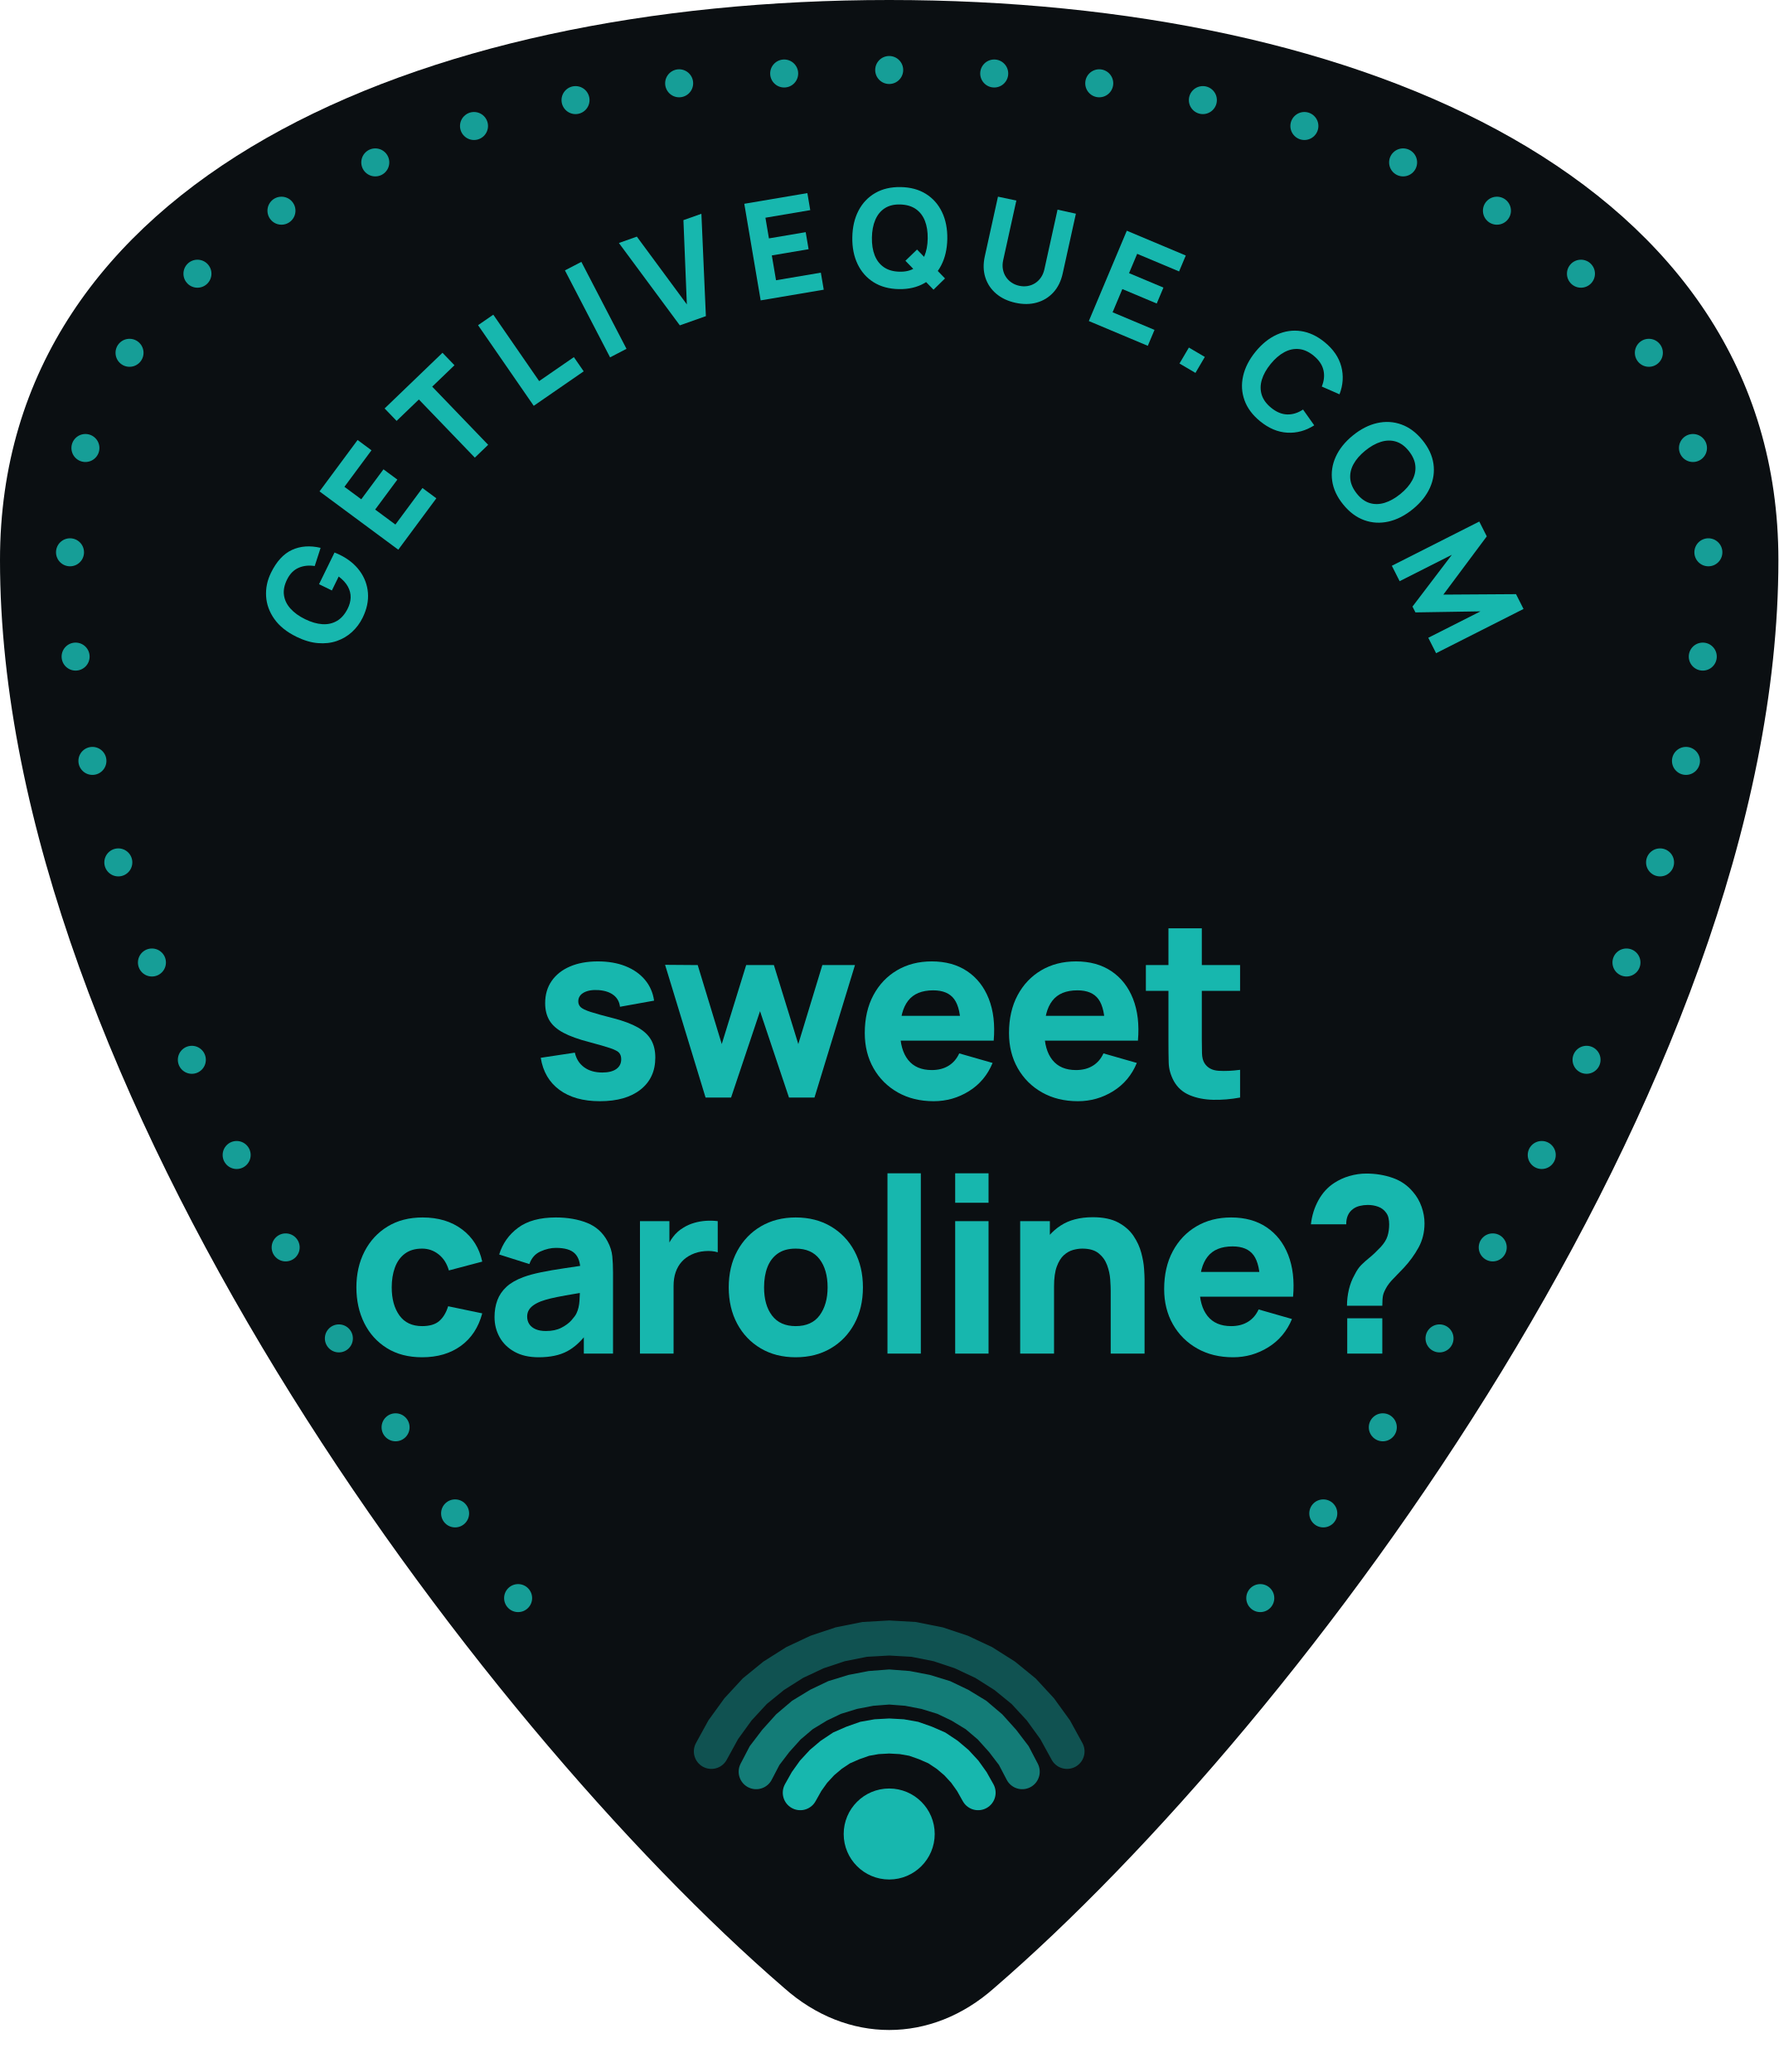
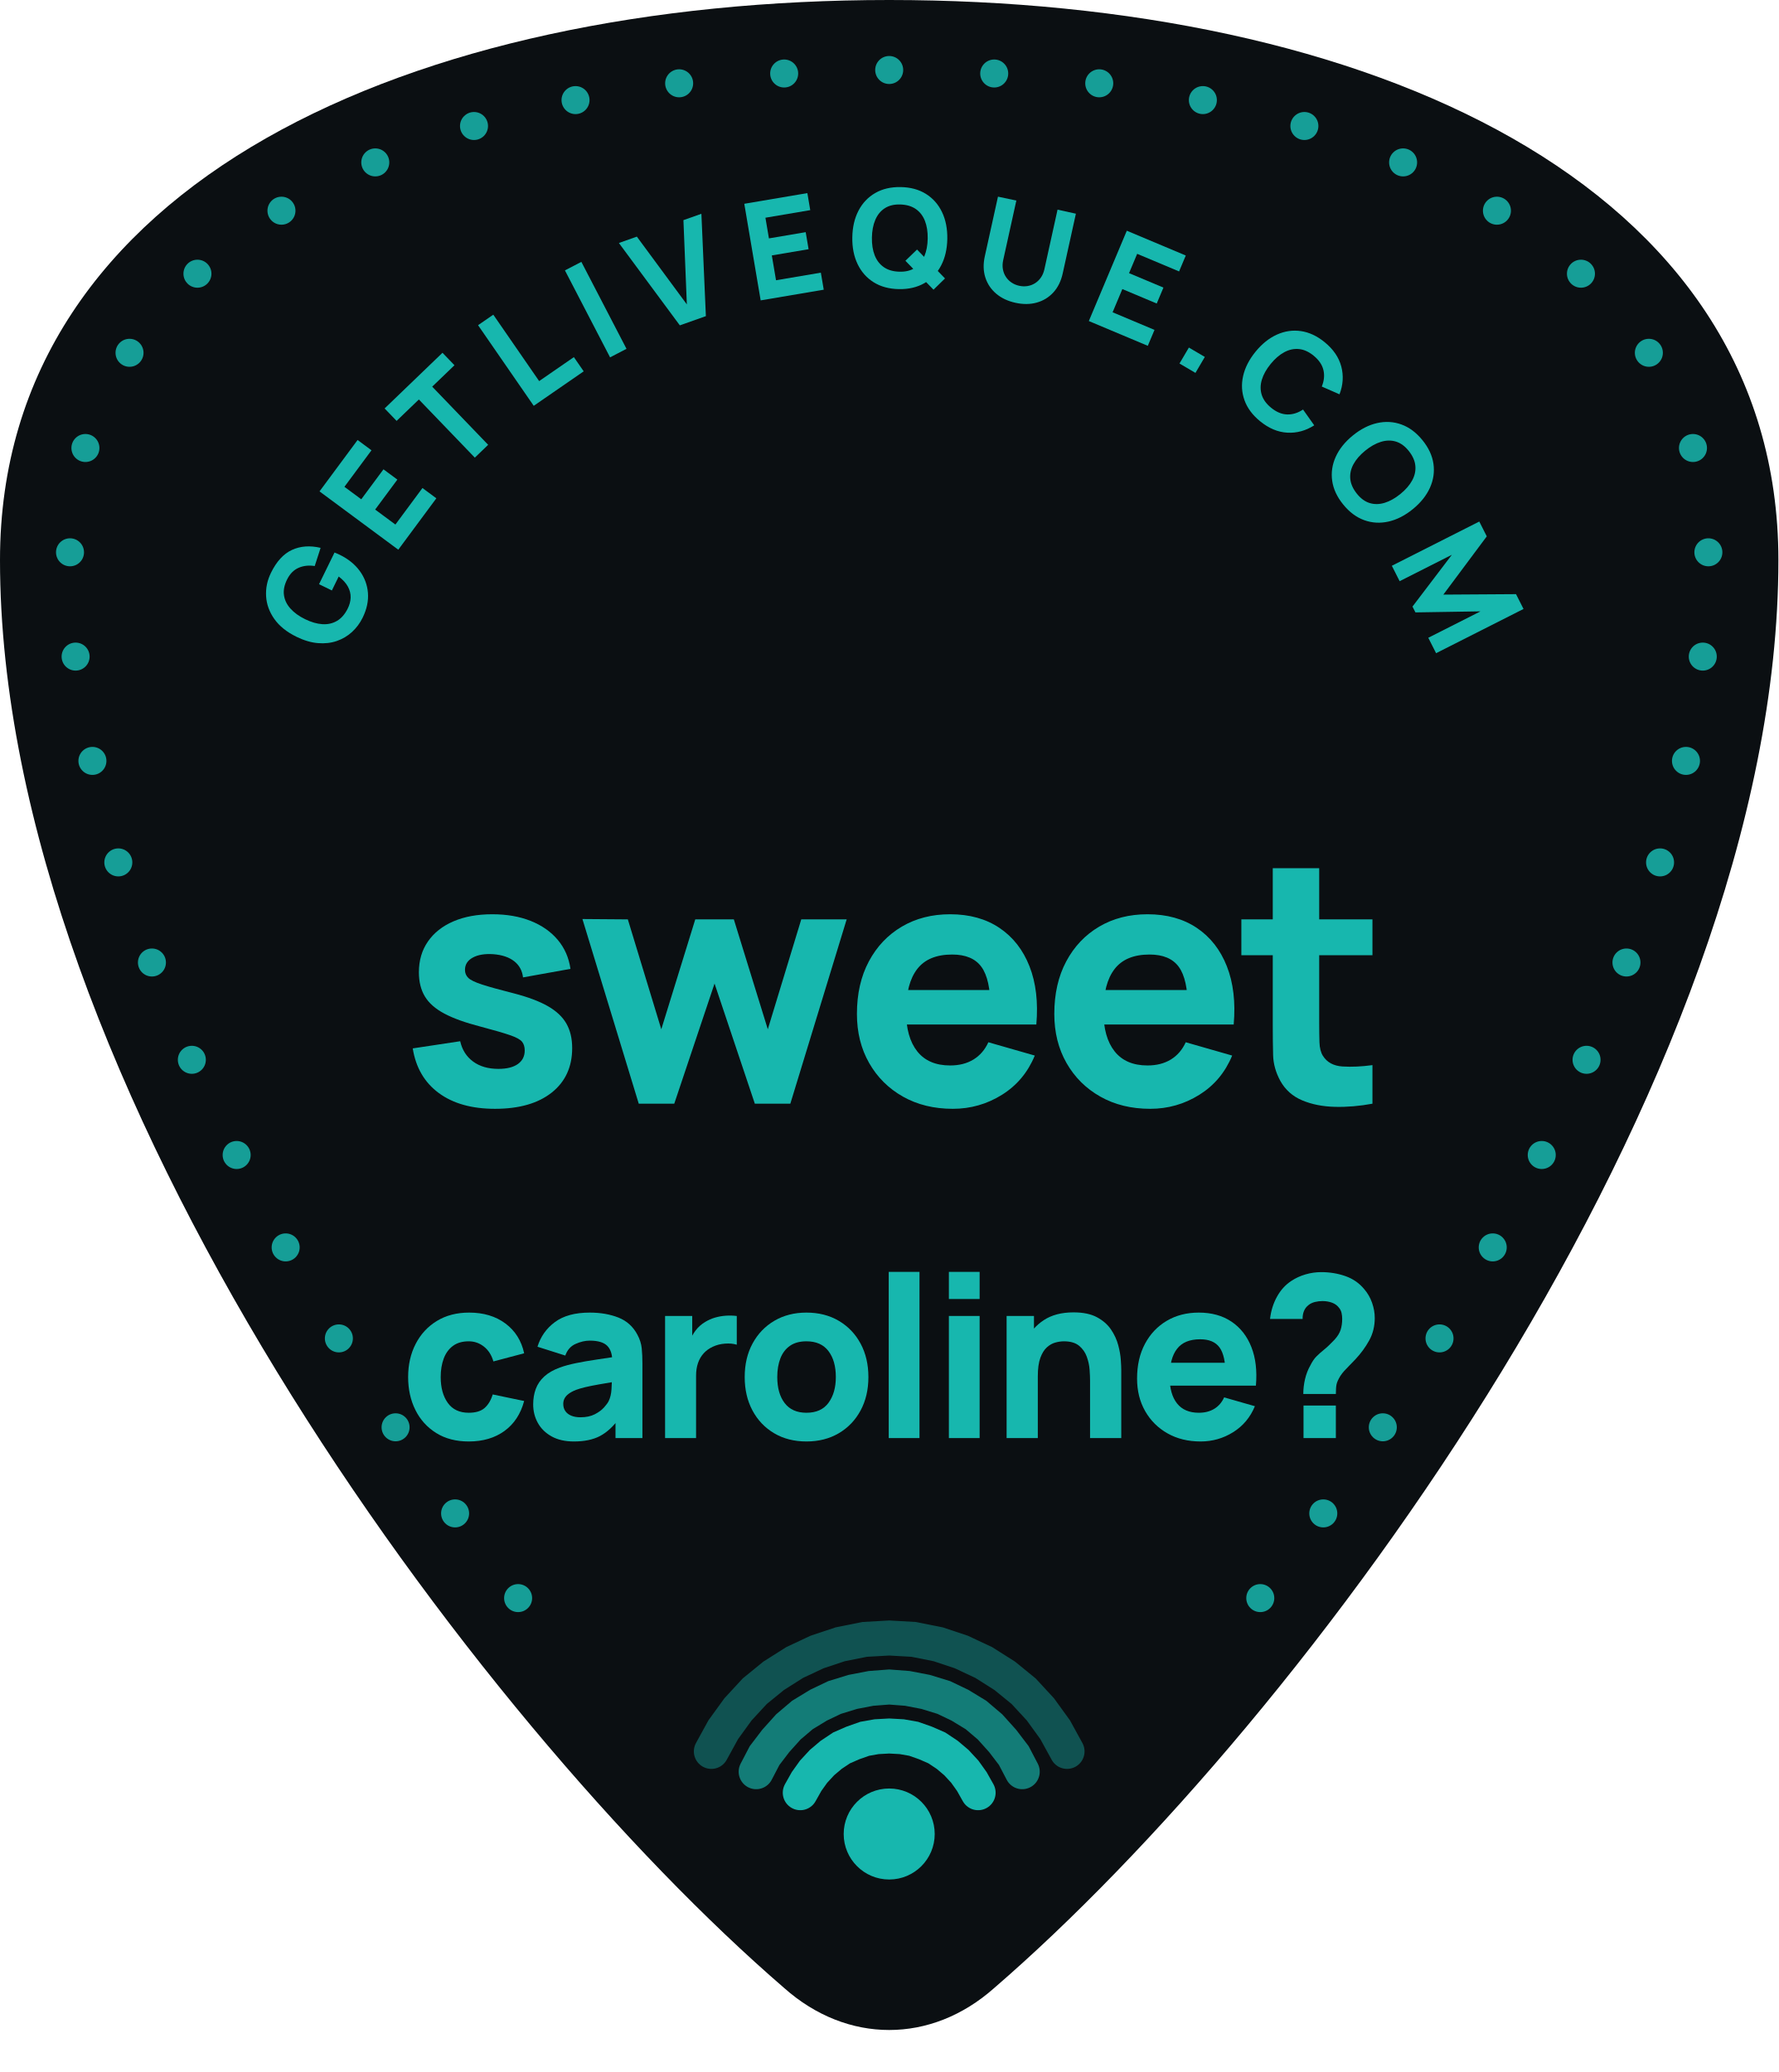
<svg xmlns="http://www.w3.org/2000/svg" viewBox="0 0 25.4 29.6" width="25.4mm" height="29.6mm">
  <defs>
    <clipPath id="pk">
      <path d="M 12.7 0.0 C 19.5 0.0 25.4 2.6 25.4 8.0 C 25.4 15.5 18.6 24.6 14.2 28.4 C 13.3 29.2 12.1 29.2 11.2 28.4 C 6.8 24.6 0.0 15.5 0.0 8.0 C 0.0 2.6 5.9 0.0 12.7 0.0 Z" />
    </clipPath>
  </defs>
  <path d="M 12.7 0.0 C 19.5 0.0 25.4 2.6 25.4 8.0 C 25.4 15.5 18.6 24.6 14.2 28.4 C 13.3 29.2 12.1 29.2 11.2 28.4 C 6.8 24.6 0.0 15.5 0.0 8.0 C 0.0 2.6 5.9 0.0 12.7 0.0 Z" fill="#0B0F12" />
  <g clip-path="url(#pk)">
    <circle cx="12.70" cy="1.00" r="0.2" fill="#17B7AE" opacity="0.85" />
    <circle cx="14.20" cy="1.05" r="0.2" fill="#17B7AE" opacity="0.85" />
    <circle cx="15.70" cy="1.19" r="0.2" fill="#17B7AE" opacity="0.85" />
    <circle cx="17.18" cy="1.43" r="0.2" fill="#17B7AE" opacity="0.85" />
    <circle cx="18.63" cy="1.80" r="0.2" fill="#17B7AE" opacity="0.85" />
    <circle cx="20.04" cy="2.32" r="0.2" fill="#17B7AE" opacity="0.85" />
    <circle cx="21.38" cy="3.01" r="0.2" fill="#17B7AE" opacity="0.85" />
    <circle cx="22.58" cy="3.91" r="0.2" fill="#17B7AE" opacity="0.85" />
    <circle cx="23.55" cy="5.04" r="0.2" fill="#17B7AE" opacity="0.85" />
    <circle cx="24.18" cy="6.40" r="0.2" fill="#17B7AE" opacity="0.85" />
    <circle cx="24.40" cy="7.89" r="0.2" fill="#17B7AE" opacity="0.85" />
    <circle cx="24.32" cy="9.38" r="0.2" fill="#17B7AE" opacity="0.85" />
    <circle cx="24.08" cy="10.87" r="0.2" fill="#17B7AE" opacity="0.85" />
    <circle cx="23.71" cy="12.32" r="0.2" fill="#17B7AE" opacity="0.85" />
    <circle cx="23.23" cy="13.75" r="0.2" fill="#17B7AE" opacity="0.85" />
    <circle cx="22.66" cy="15.14" r="0.2" fill="#17B7AE" opacity="0.85" />
    <circle cx="22.02" cy="16.50" r="0.2" fill="#17B7AE" opacity="0.85" />
    <circle cx="21.32" cy="17.82" r="0.2" fill="#17B7AE" opacity="0.85" />
    <circle cx="20.56" cy="19.12" r="0.2" fill="#17B7AE" opacity="0.85" />
    <circle cx="19.75" cy="20.39" r="0.2" fill="#17B7AE" opacity="0.85" />
    <circle cx="18.90" cy="21.62" r="0.2" fill="#17B7AE" opacity="0.85" />
    <circle cx="18.00" cy="22.83" r="0.2" fill="#17B7AE" opacity="0.85" />
    <circle cx="7.40" cy="22.83" r="0.2" fill="#17B7AE" opacity="0.85" />
    <circle cx="6.50" cy="21.62" r="0.2" fill="#17B7AE" opacity="0.85" />
    <circle cx="5.65" cy="20.39" r="0.2" fill="#17B7AE" opacity="0.85" />
    <circle cx="4.84" cy="19.12" r="0.2" fill="#17B7AE" opacity="0.85" />
    <circle cx="4.08" cy="17.82" r="0.2" fill="#17B7AE" opacity="0.85" />
    <circle cx="3.38" cy="16.50" r="0.2" fill="#17B7AE" opacity="0.85" />
    <circle cx="2.74" cy="15.14" r="0.2" fill="#17B7AE" opacity="0.85" />
    <circle cx="2.17" cy="13.75" r="0.2" fill="#17B7AE" opacity="0.85" />
    <circle cx="1.69" cy="12.32" r="0.2" fill="#17B7AE" opacity="0.85" />
    <circle cx="1.32" cy="10.87" r="0.2" fill="#17B7AE" opacity="0.85" />
    <circle cx="1.08" cy="9.38" r="0.2" fill="#17B7AE" opacity="0.85" />
    <circle cx="1.00" cy="7.89" r="0.2" fill="#17B7AE" opacity="0.85" />
    <circle cx="1.22" cy="6.40" r="0.2" fill="#17B7AE" opacity="0.85" />
    <circle cx="1.85" cy="5.04" r="0.2" fill="#17B7AE" opacity="0.85" />
    <circle cx="2.82" cy="3.91" r="0.2" fill="#17B7AE" opacity="0.85" />
    <circle cx="4.02" cy="3.01" r="0.2" fill="#17B7AE" opacity="0.85" />
    <circle cx="5.36" cy="2.32" r="0.2" fill="#17B7AE" opacity="0.85" />
    <circle cx="6.77" cy="1.80" r="0.2" fill="#17B7AE" opacity="0.85" />
    <circle cx="8.22" cy="1.43" r="0.2" fill="#17B7AE" opacity="0.85" />
    <circle cx="9.70" cy="1.19" r="0.2" fill="#17B7AE" opacity="0.85" />
    <circle cx="11.20" cy="1.05" r="0.2" fill="#17B7AE" opacity="0.85" />
    <path d="M11.43 25.61 L11.52 25.45 L11.62 25.31 L11.74 25.18 L11.87 25.07 L12.02 24.97 L12.18 24.90 L12.35 24.84 L12.52 24.81 L12.70 24.80 L12.88 24.81 L13.05 24.84 L13.22 24.90 L13.38 24.97 L13.53 25.07 L13.66 25.18 L13.78 25.31 L13.88 25.45 L13.97 25.61" fill="none" stroke="#17B7AE" stroke-width="0.5" stroke-linecap="round" opacity="1.0" />
    <path d="M10.80 25.31 L10.92 25.08 L11.08 24.87 L11.26 24.67 L11.46 24.50 L11.69 24.36 L11.92 24.25 L12.18 24.17 L12.44 24.12 L12.70 24.10 L12.96 24.12 L13.22 24.17 L13.48 24.25 L13.71 24.36 L13.94 24.50 L14.14 24.67 L14.32 24.87 L14.48 25.08 L14.60 25.31" fill="none" stroke="#17B7AE" stroke-width="0.5" stroke-linecap="round" opacity="0.65" />
    <path d="M10.16 25.02 L10.33 24.71 L10.54 24.42 L10.78 24.16 L11.05 23.94 L11.35 23.75 L11.67 23.60 L12.00 23.49 L12.35 23.42 L12.70 23.40 L13.05 23.42 L13.40 23.49 L13.73 23.60 L14.05 23.75 L14.35 23.94 L14.62 24.16 L14.86 24.42 L15.07 24.71 L15.24 25.02" fill="none" stroke="#17B7AE" stroke-width="0.5" stroke-linecap="round" opacity="0.4" />
    <circle cx="12.7" cy="26.2" r="0.65" fill="#17B7AE" />
    <g transform="translate(5.154 8.810) rotate(-63.94)" opacity="1.0">
      <path transform="translate(-0.720 0) scale(0.000972 -0.000972)" d="M740 -30Q604 -30 481.0 18.5Q358 67 263.5 162.0Q169 257 114.5 397.0Q60 537 60 720Q60 959 151.5 1126.5Q243 1294 397.5 1382.0Q552 1470 740 1470Q1018 1470 1177.0 1341.0Q1336 1212 1390 976L1112 936Q1073 1062 984.5 1137.5Q896 1213 758 1214Q621 1216 530.0 1155.0Q439 1094 393.5 982.0Q348 870 348 720Q348 570 393.5 460.0Q439 350 530.0 289.0Q621 228 758 226Q851 224 926.5 258.0Q1002 292 1054.0 365.0Q1106 438 1128 552H900V762H1418Q1420 749 1421.0 716.0Q1422 683 1422 678Q1422 471 1338.0 311.0Q1254 151 1101.0 60.5Q948 -30 740 -30Z" fill="#17B7AE" />
    </g>
    <g transform="translate(5.949 7.501) rotate(-53.48)" opacity="1.0">
      <path transform="translate(-0.574 0) scale(0.000972 -0.000972)" d="M140 0V1440H1080V1186H412V878H960V624H412V254H1080V0Z" fill="#17B7AE" />
    </g>
    <g transform="translate(6.877 6.446) rotate(-43.89)" opacity="1.0">
      <path transform="translate(-0.593 0) scale(0.000972 -0.000972)" d="M474 0V1186H20V1440H1200V1186H746V0Z" fill="#17B7AE" />
    </g>
    <g transform="translate(7.928 5.587) rotate(-34.62)" opacity="1.0">
      <path transform="translate(-0.526 0) scale(0.000972 -0.000972)" d="M160 0V1440H432V254H1052V0Z" fill="#17B7AE" />
    </g>
    <g transform="translate(8.831 5.044) rotate(-27.43)" opacity="1.0">
      <path transform="translate(-0.288 0) scale(0.000972 -0.000972)" d="M160 0V1440H432V0Z" fill="#17B7AE" />
    </g>
    <g transform="translate(9.896 4.582) rotate(-19.50)" opacity="1.0">
      <path transform="translate(-0.635 0) scale(0.000972 -0.000972)" d="M450 0 10 1440H290L650 256L1016 1440H1296L856 0Z" fill="#17B7AE" />
    </g>
    <g transform="translate(11.296 4.218) rotate(-9.62)" opacity="1.0">
      <path transform="translate(-0.574 0) scale(0.000972 -0.000972)" d="M140 0V1440H1080V1186H412V878H960V624H412V254H1080V0Z" fill="#17B7AE" />
    </g>
    <g transform="translate(12.840 4.101) rotate(0.96)" opacity="1.0">
      <path transform="translate(-0.737 0) scale(0.000972 -0.000972)" d="M1266 -30 846 388 1014 556 1432 138ZM758 -30Q542 -30 385.5 64.0Q229 158 144.5 327.0Q60 496 60 720Q60 944 144.5 1113.0Q229 1282 385.5 1376.0Q542 1470 758 1470Q974 1470 1130.5 1376.0Q1287 1282 1371.5 1113.0Q1456 944 1456 720Q1456 496 1371.5 327.0Q1287 158 1130.5 64.0Q974 -30 758 -30ZM758 226Q895 224 986.0 285.0Q1077 346 1122.5 458.0Q1168 570 1168 720Q1168 870 1122.5 980.0Q1077 1090 986.0 1151.0Q895 1212 758 1214Q621 1216 530.0 1155.0Q439 1094 393.5 982.0Q348 870 348 720Q348 570 393.5 460.0Q439 350 530.0 289.0Q621 228 758 226Z" fill="#17B7AE" />
    </g>
    <g transform="translate(14.509 4.297) rotate(12.44)" opacity="1.0">
      <path transform="translate(-0.706 0) scale(0.000972 -0.000972)" d="M726 -30Q552 -30 420.0 40.5Q288 111 214.0 239.0Q140 367 140 540V1438L416 1440V542Q416 471 440.0 413.0Q464 355 506.5 313.0Q549 271 605.5 248.5Q662 226 726 226Q792 226 848.5 249.0Q905 272 947.0 314.0Q989 356 1012.5 414.0Q1036 472 1036 542V1440H1312V540Q1312 367 1238.0 239.0Q1164 111 1032.0 40.5Q900 -30 726 -30Z" fill="#17B7AE" />
    </g>
    <g transform="translate(15.955 4.756) rotate(22.80)" opacity="1.0">
      <path transform="translate(-0.574 0) scale(0.000972 -0.000972)" d="M140 0V1440H1080V1186H412V878H960V624H412V254H1080V0Z" fill="#17B7AE" />
    </g>
    <g transform="translate(16.960 5.260) rotate(30.47)" opacity="1.0">
      <path transform="translate(-0.311 0) scale(0.000972 -0.000972)" d="M184 0V272H456V0Z" fill="#17B7AE" />
    </g>
    <g transform="translate(18.007 5.988) rotate(39.18)" opacity="1.0">
      <path transform="translate(-0.725 0) scale(0.000972 -0.000972)" d="M758 -30Q542 -30 385.5 64.0Q229 158 144.5 327.0Q60 496 60 720Q60 944 144.5 1113.0Q229 1282 385.5 1376.0Q542 1470 758 1470Q1006 1470 1174.5 1347.0Q1343 1224 1412 1014L1138 938Q1098 1069 1003.0 1141.5Q908 1214 758 1214Q621 1214 529.5 1153.0Q438 1092 392.0 981.0Q346 870 346 720Q346 570 392.0 459.0Q438 348 529.5 287.0Q621 226 758 226Q908 226 1003.0 299.0Q1098 372 1138 502L1412 426Q1343 216 1174.5 93.0Q1006 -30 758 -30Z" fill="#17B7AE" />
    </g>
    <g transform="translate(19.208 7.190) rotate(50.79)" opacity="1.0">
      <path transform="translate(-0.737 0) scale(0.000972 -0.000972)" d="M758 -30Q542 -30 385.5 64.0Q229 158 144.5 327.0Q60 496 60 720Q60 944 144.5 1113.0Q229 1282 385.5 1376.0Q542 1470 758 1470Q974 1470 1130.5 1376.0Q1287 1282 1371.5 1113.0Q1456 944 1456 720Q1456 496 1371.5 327.0Q1287 158 1130.5 64.0Q974 -30 758 -30ZM758 226Q895 224 986.0 285.0Q1077 346 1122.5 458.0Q1168 570 1168 720Q1168 870 1122.5 980.0Q1077 1090 986.0 1151.0Q895 1212 758 1214Q621 1216 530.0 1155.0Q439 1094 393.5 982.0Q348 870 348 720Q348 570 393.5 460.0Q439 350 530.0 289.0Q621 228 758 226Z" fill="#17B7AE" />
    </g>
    <g transform="translate(20.195 8.707) rotate(63.16)" opacity="1.0">
      <path transform="translate(-0.836 0) scale(0.000972 -0.000972)" d="M140 0V1440H384L860 484L1336 1440H1580V0H1326V860L908 0H812L394 860V0Z" fill="#17B7AE" />
    </g>
-     <path transform="translate(7.583 15.679) scale(0.001752 -0.001752)" d="M562 -30Q358 -30 232.5 62.5Q107 155 80 324L358 366Q375 290 433.5 247.0Q492 204 582 204Q656 204 696.0 232.5Q736 261 736 312Q736 344 720.0 363.5Q704 383 648.5 402.0Q593 421 476 452Q344 486 265.0 528.0Q186 570 151.0 628.5Q116 687 116 770Q116 874 169.0 950.5Q222 1027 318.5 1068.5Q415 1110 546 1110Q673 1110 771.0 1071.0Q869 1032 929.5 960.0Q990 888 1004 790L726 740Q719 800 674.0 835.0Q629 870 552 876Q477 881 431.5 856.0Q386 831 386 784Q386 756 405.5 737.0Q425 718 486.5 698.0Q548 678 674 646Q797 614 871.5 571.5Q946 529 980.0 469.5Q1014 410 1014 326Q1014 160 894.0 65.0Q774 -30 562 -30Z" fill="#17B7AE" />
-     <path transform="translate(9.429 15.679) scale(0.001752 -0.001752)" d="M370 0 40 1082 306 1080 502 436 701 1080H927L1126 436L1322 1080H1588L1258 0H1050L814 704L578 0Z" fill="#17B7AE" />
-     <path transform="translate(12.211 15.679) scale(0.001752 -0.001752)" d="M642 -30Q476 -30 349.5 41.5Q223 113 151.5 238.5Q80 364 80 526Q80 703 150.0 834.0Q220 965 343.0 1037.5Q466 1110 626 1110Q796 1110 915.0 1030.0Q1034 950 1091.0 805.0Q1148 660 1131 464H862V564Q862 729 809.5 801.5Q757 874 638 874Q499 874 433.5 789.5Q368 705 368 540Q368 389 433.5 306.5Q499 224 626 224Q706 224 763.0 259.0Q820 294 850 360L1122 282Q1061 134 929.5 52.0Q798 -30 642 -30ZM284 464V666H1000V464Z" fill="#17B7AE" />
-     <path transform="translate(14.271 15.679) scale(0.001752 -0.001752)" d="M642 -30Q476 -30 349.5 41.5Q223 113 151.5 238.5Q80 364 80 526Q80 703 150.0 834.0Q220 965 343.0 1037.5Q466 1110 626 1110Q796 1110 915.0 1030.0Q1034 950 1091.0 805.0Q1148 660 1131 464H862V564Q862 729 809.5 801.5Q757 874 638 874Q499 874 433.5 789.5Q368 705 368 540Q368 389 433.5 306.5Q499 224 626 224Q706 224 763.0 259.0Q820 294 850 360L1122 282Q1061 134 929.5 52.0Q798 -30 642 -30ZM284 464V666H1000V464Z" fill="#17B7AE" />
-     <path transform="translate(16.331 15.679) scale(0.001752 -0.001752)" d="M788 0Q676 -21 568.5 -18.5Q461 -16 376.5 19.5Q292 55 248 134Q208 208 206.0 284.5Q204 361 204 458V1380H476V474Q476 411 477.5 360.5Q479 310 498 280Q534 223 613.0 218.0Q692 213 788 226ZM20 870V1080H788V870Z" fill="#17B7AE" />
-     <path transform="translate(4.950 19.337) scale(0.001752 -0.001752)" d="M616 -30Q448 -30 328.0 45.0Q208 120 144.0 249.0Q80 378 80 540Q80 704 146.5 833.0Q213 962 334.0 1036.0Q455 1110 620 1110Q811 1110 940.5 1013.5Q1070 917 1106 750L834 678Q810 762 750.5 809.0Q691 856 616 856Q530 856 475.0 814.5Q420 773 394.0 701.5Q368 630 368 540Q368 399 430.5 311.5Q493 224 616 224Q708 224 756.0 266.0Q804 308 828 386L1106 328Q1060 156 932.0 63.0Q804 -30 616 -30Z" fill="#17B7AE" />
-     <path transform="translate(6.923 19.337) scale(0.001752 -0.001752)" d="M440 -30Q324 -30 243.5 14.5Q163 59 121.5 133.5Q80 208 80 298Q80 373 103.0 435.0Q126 497 177.5 544.5Q229 592 316 624Q376 646 459.0 663.0Q542 680 647.0 695.5Q752 711 878 730L780 676Q780 772 734.0 817.0Q688 862 580 862Q520 862 455.0 833.0Q390 804 364 730L118 808Q159 942 272.0 1026.0Q385 1110 580 1110Q723 1110 834.0 1066.0Q945 1022 1002 914Q1034 854 1040.0 794.0Q1046 734 1046 660V0H808V222L842 176Q763 67 671.5 18.5Q580 -30 440 -30ZM498 184Q573 184 624.5 210.5Q676 237 706.5 271.0Q737 305 748 328Q769 372 772.5 430.5Q776 489 776 528L856 508Q735 488 660.0 474.5Q585 461 539.0 450.0Q493 439 458 426Q418 410 393.5 391.5Q369 373 357.5 351.0Q346 329 346 302Q346 265 364.5 238.5Q383 212 417.0 198.0Q451 184 498 184Z" fill="#17B7AE" />
-     <path transform="translate(8.895 19.337) scale(0.001752 -0.001752)" d="M140 0V1080H380V816L354 850Q375 906 410.0 952.0Q445 998 496 1028Q535 1052 581.0 1065.5Q627 1079 676.0 1082.5Q725 1086 774 1080V826Q729 840 669.5 835.5Q610 831 562 808Q514 786 481.0 749.5Q448 713 431.0 663.5Q414 614 414 552V0Z" fill="#17B7AE" />
-     <path transform="translate(10.268 19.337) scale(0.001752 -0.001752)" d="M626 -30Q463 -30 340.0 43.0Q217 116 148.5 244.5Q80 373 80 540Q80 709 150.0 837.5Q220 966 343.0 1038.0Q466 1110 626 1110Q789 1110 912.5 1037.0Q1036 964 1105.0 835.5Q1174 707 1174 540Q1174 372 1104.5 243.5Q1035 115 911.5 42.5Q788 -30 626 -30ZM626 224Q757 224 821.5 312.5Q886 401 886 540Q886 684 820.5 770.0Q755 856 626 856Q537 856 480.0 816.0Q423 776 395.5 705.0Q368 634 368 540Q368 395 433.5 309.5Q499 224 626 224Z" fill="#17B7AE" />
-     <path transform="translate(12.395 19.337) scale(0.001752 -0.001752)" d="M160 0V1470H432V0Z" fill="#17B7AE" />
-     <path transform="translate(13.362 19.337) scale(0.001752 -0.001752)" d="M160 1230V1470H432V1230ZM160 0V1080H432V0Z" fill="#17B7AE" />
-     <path transform="translate(14.329 19.337) scale(0.001752 -0.001752)" d="M876 0V510Q876 547 872.0 604.5Q868 662 847.0 720.0Q826 778 778.5 817.0Q731 856 644 856Q609 856 569.0 845.0Q529 834 494.0 802.5Q459 771 436.5 710.0Q414 649 414 548L258 622Q258 750 310.0 862.0Q362 974 466.5 1043.0Q571 1112 730 1112Q857 1112 937.0 1069.0Q1017 1026 1061.5 960.0Q1106 894 1125.0 822.5Q1144 751 1148.0 692.0Q1152 633 1152 606V0ZM138 0V1080H380V722H414V0Z" fill="#17B7AE" />
-     <path transform="translate(16.487 19.337) scale(0.001752 -0.001752)" d="M642 -30Q476 -30 349.5 41.5Q223 113 151.5 238.5Q80 364 80 526Q80 703 150.0 834.0Q220 965 343.0 1037.5Q466 1110 626 1110Q796 1110 915.0 1030.0Q1034 950 1091.0 805.0Q1148 660 1131 464H862V564Q862 729 809.5 801.5Q757 874 638 874Q499 874 433.5 789.5Q368 705 368 540Q368 389 433.5 306.5Q499 224 626 224Q706 224 763.0 259.0Q820 294 850 360L1122 282Q1061 134 929.5 52.0Q798 -30 642 -30ZM284 464V666H1000V464Z" fill="#17B7AE" />
-     <path transform="translate(18.548 19.337) scale(0.001752 -0.001752)" d="M394 390Q394 456 409.5 522.0Q425 588 456 642Q481 693 510.5 722.5Q540 752 578.5 783.0Q617 814 670 870Q711 915 724.5 958.5Q738 1002 738 1054Q738 1081 732.5 1106.0Q727 1131 712 1150Q688 1183 648.5 1197.5Q609 1212 564 1212Q530 1212 497.5 1204.0Q465 1196 442 1178Q414 1157 400.5 1125.0Q387 1093 388 1054H100Q112 1161 161.0 1250.0Q210 1339 288 1390Q345 1428 414.0 1448.0Q483 1468 552 1468Q666 1468 767.0 1432.5Q868 1397 934 1316Q978 1265 1002.0 1197.5Q1026 1130 1026 1062Q1026 953 977.0 864.0Q928 775 856 698Q825 665 800.5 640.5Q776 616 756.5 594.5Q737 573 722 550Q694 504 688.0 475.0Q682 446 682 390ZM396 0V288H682V0Z" fill="#17B7AE" />
+     <path transform="translate(5.700 15.767) scale(0.002438 -0.002438)" d="M562 -30Q358 -30 232.5 62.5Q107 155 80 324L358 366Q375 290 433.5 247.0Q492 204 582 204Q656 204 696.0 232.5Q736 261 736 312Q736 344 720.0 363.5Q704 383 648.5 402.0Q593 421 476 452Q344 486 265.0 528.0Q186 570 151.0 628.5Q116 687 116 770Q116 874 169.0 950.5Q222 1027 318.5 1068.5Q415 1110 546 1110Q673 1110 771.0 1071.0Q869 1032 929.5 960.0Q990 888 1004 790L726 740Q719 800 674.0 835.0Q629 870 552 876Q477 881 431.5 856.0Q386 831 386 784Q386 756 405.5 737.0Q425 718 486.5 698.0Q548 678 674 646Q797 614 871.5 571.5Q946 529 980.0 469.5Q1014 410 1014 326Q1014 160 894.0 65.0Q774 -30 562 -30Z" fill="#17B7AE" />
+     <path transform="translate(8.221 15.767) scale(0.002438 -0.002438)" d="M370 0 40 1082 306 1080 502 436 701 1080H927L1126 436L1322 1080H1588L1258 0H1050L814 704L578 0Z" fill="#17B7AE" />
+     <path transform="translate(12.044 15.767) scale(0.002438 -0.002438)" d="M642 -30Q476 -30 349.5 41.5Q223 113 151.5 238.5Q80 364 80 526Q80 703 150.0 834.0Q220 965 343.0 1037.5Q466 1110 626 1110Q796 1110 915.0 1030.0Q1034 950 1091.0 805.0Q1148 660 1131 464H862V564Q862 729 809.5 801.5Q757 874 638 874Q499 874 433.5 789.5Q368 705 368 540Q368 389 433.5 306.5Q499 224 626 224Q706 224 763.0 259.0Q820 294 850 360L1122 282Q1061 134 929.5 52.0Q798 -30 642 -30ZM284 464V666H1000V464Z" fill="#17B7AE" />
+     <path transform="translate(14.863 15.767) scale(0.002438 -0.002438)" d="M642 -30Q476 -30 349.5 41.5Q223 113 151.5 238.5Q80 364 80 526Q80 703 150.0 834.0Q220 965 343.0 1037.5Q466 1110 626 1110Q796 1110 915.0 1030.0Q1034 950 1091.0 805.0Q1148 660 1131 464H862V564Q862 729 809.5 801.5Q757 874 638 874Q499 874 433.5 789.5Q368 705 368 540Q368 389 433.5 306.5Q499 224 626 224Q706 224 763.0 259.0Q820 294 850 360L1122 282Q1061 134 929.5 52.0Q798 -30 642 -30ZM284 464V666H1000V464Z" fill="#17B7AE" />
+     <path transform="translate(17.681 15.767) scale(0.002438 -0.002438)" d="M788 0Q676 -21 568.5 -18.5Q461 -16 376.5 19.5Q292 55 248 134Q208 208 206.0 284.5Q204 361 204 458V1380H476V474Q476 411 477.5 360.5Q479 310 498 280Q534 223 613.0 218.0Q692 213 788 226ZM20 870V1080H788V870Z" fill="#17B7AE" />
+     <path transform="translate(5.700 20.544) scale(0.001615 -0.001615)" d="M616 -30Q448 -30 328.0 45.0Q208 120 144.0 249.0Q80 378 80 540Q80 704 146.5 833.0Q213 962 334.0 1036.0Q455 1110 620 1110Q811 1110 940.5 1013.5Q1070 917 1106 750L834 678Q810 762 750.5 809.0Q691 856 616 856Q530 856 475.0 814.5Q420 773 394.0 701.5Q368 630 368 540Q368 399 430.5 311.5Q493 224 616 224Q708 224 756.0 266.0Q804 308 828 386L1106 328Q1060 156 932.0 63.0Q804 -30 616 -30Z" fill="#17B7AE" />
+     <path transform="translate(7.486 20.544) scale(0.001615 -0.001615)" d="M440 -30Q324 -30 243.5 14.5Q163 59 121.5 133.5Q80 208 80 298Q80 373 103.0 435.0Q126 497 177.5 544.5Q229 592 316 624Q376 646 459.0 663.0Q542 680 647.0 695.5Q752 711 878 730L780 676Q780 772 734.0 817.0Q688 862 580 862Q520 862 455.0 833.0Q390 804 364 730L118 808Q159 942 272.0 1026.0Q385 1110 580 1110Q723 1110 834.0 1066.0Q945 1022 1002 914Q1034 854 1040.0 794.0Q1046 734 1046 660V0H808V222L842 176Q763 67 671.5 18.5Q580 -30 440 -30ZM498 184Q573 184 624.5 210.5Q676 237 706.5 271.0Q737 305 748 328Q769 372 772.5 430.5Q776 489 776 528L856 508Q735 488 660.0 474.5Q585 461 539.0 450.0Q493 439 458 426Q418 410 393.5 391.5Q369 373 357.5 351.0Q346 329 346 302Q346 265 364.5 238.5Q383 212 417.0 198.0Q451 184 498 184Z" fill="#17B7AE" />
+     <path transform="translate(9.273 20.544) scale(0.001615 -0.001615)" d="M140 0V1080H380V816L354 850Q375 906 410.0 952.0Q445 998 496 1028Q535 1052 581.0 1065.5Q627 1079 676.0 1082.5Q725 1086 774 1080V826Q729 840 669.5 835.5Q610 831 562 808Q514 786 481.0 749.5Q448 713 431.0 663.5Q414 614 414 552V0Z" fill="#17B7AE" />
+     <path transform="translate(10.507 20.544) scale(0.001615 -0.001615)" d="M626 -30Q463 -30 340.0 43.0Q217 116 148.5 244.5Q80 373 80 540Q80 709 150.0 837.5Q220 966 343.0 1038.0Q466 1110 626 1110Q789 1110 912.5 1037.0Q1036 964 1105.0 835.5Q1174 707 1174 540Q1174 372 1104.5 243.5Q1035 115 911.5 42.5Q788 -30 626 -30ZM626 224Q757 224 821.5 312.5Q886 401 886 540Q886 684 820.5 770.0Q755 856 626 856Q537 856 480.0 816.0Q423 776 395.5 705.0Q368 634 368 540Q368 395 433.5 309.5Q499 224 626 224Z" fill="#17B7AE" />
+     <path transform="translate(12.435 20.544) scale(0.001615 -0.001615)" d="M160 0V1470H432V0Z" fill="#17B7AE" />
+     <path transform="translate(13.294 20.544) scale(0.001615 -0.001615)" d="M160 1230V1470H432V1230ZM160 0V1080H432V0Z" fill="#17B7AE" />
+     <path transform="translate(14.154 20.544) scale(0.001615 -0.001615)" d="M876 0V510Q876 547 872.0 604.5Q868 662 847.0 720.0Q826 778 778.5 817.0Q731 856 644 856Q609 856 569.0 845.0Q529 834 494.0 802.5Q459 771 436.5 710.0Q414 649 414 548L258 622Q258 750 310.0 862.0Q362 974 466.5 1043.0Q571 1112 730 1112Q857 1112 937.0 1069.0Q1017 1026 1061.5 960.0Q1106 894 1125.0 822.5Q1144 751 1148.0 692.0Q1152 633 1152 606V0ZM138 0V1080H380V722H414V0Z" fill="#17B7AE" />
+     <path transform="translate(16.111 20.544) scale(0.001615 -0.001615)" d="M642 -30Q476 -30 349.5 41.5Q223 113 151.5 238.5Q80 364 80 526Q80 703 150.0 834.0Q220 965 343.0 1037.5Q466 1110 626 1110Q796 1110 915.0 1030.0Q1034 950 1091.0 805.0Q1148 660 1131 464H862V564Q862 729 809.5 801.5Q757 874 638 874Q499 874 433.5 789.5Q368 705 368 540Q368 389 433.5 306.5Q499 224 626 224Q706 224 763.0 259.0Q820 294 850 360L1122 282Q1061 134 929.5 52.0Q798 -30 642 -30ZM284 464V666H1000V464Z" fill="#17B7AE" />
+     <path transform="translate(17.978 20.544) scale(0.001615 -0.001615)" d="M394 390Q394 456 409.5 522.0Q425 588 456 642Q481 693 510.5 722.5Q540 752 578.5 783.0Q617 814 670 870Q711 915 724.5 958.5Q738 1002 738 1054Q738 1081 732.5 1106.0Q727 1131 712 1150Q688 1183 648.5 1197.5Q609 1212 564 1212Q530 1212 497.5 1204.0Q465 1196 442 1178Q414 1157 400.5 1125.0Q387 1093 388 1054H100Q112 1161 161.0 1250.0Q210 1339 288 1390Q345 1428 414.0 1448.0Q483 1468 552 1468Q666 1468 767.0 1432.5Q868 1397 934 1316Q978 1265 1002.0 1197.5Q1026 1130 1026 1062Q1026 953 977.0 864.0Q928 775 856 698Q825 665 800.5 640.5Q776 616 756.5 594.5Q737 573 722 550Q694 504 688.0 475.0Q682 446 682 390ZM396 0V288H682V0Z" fill="#17B7AE" />
  </g>
</svg>
